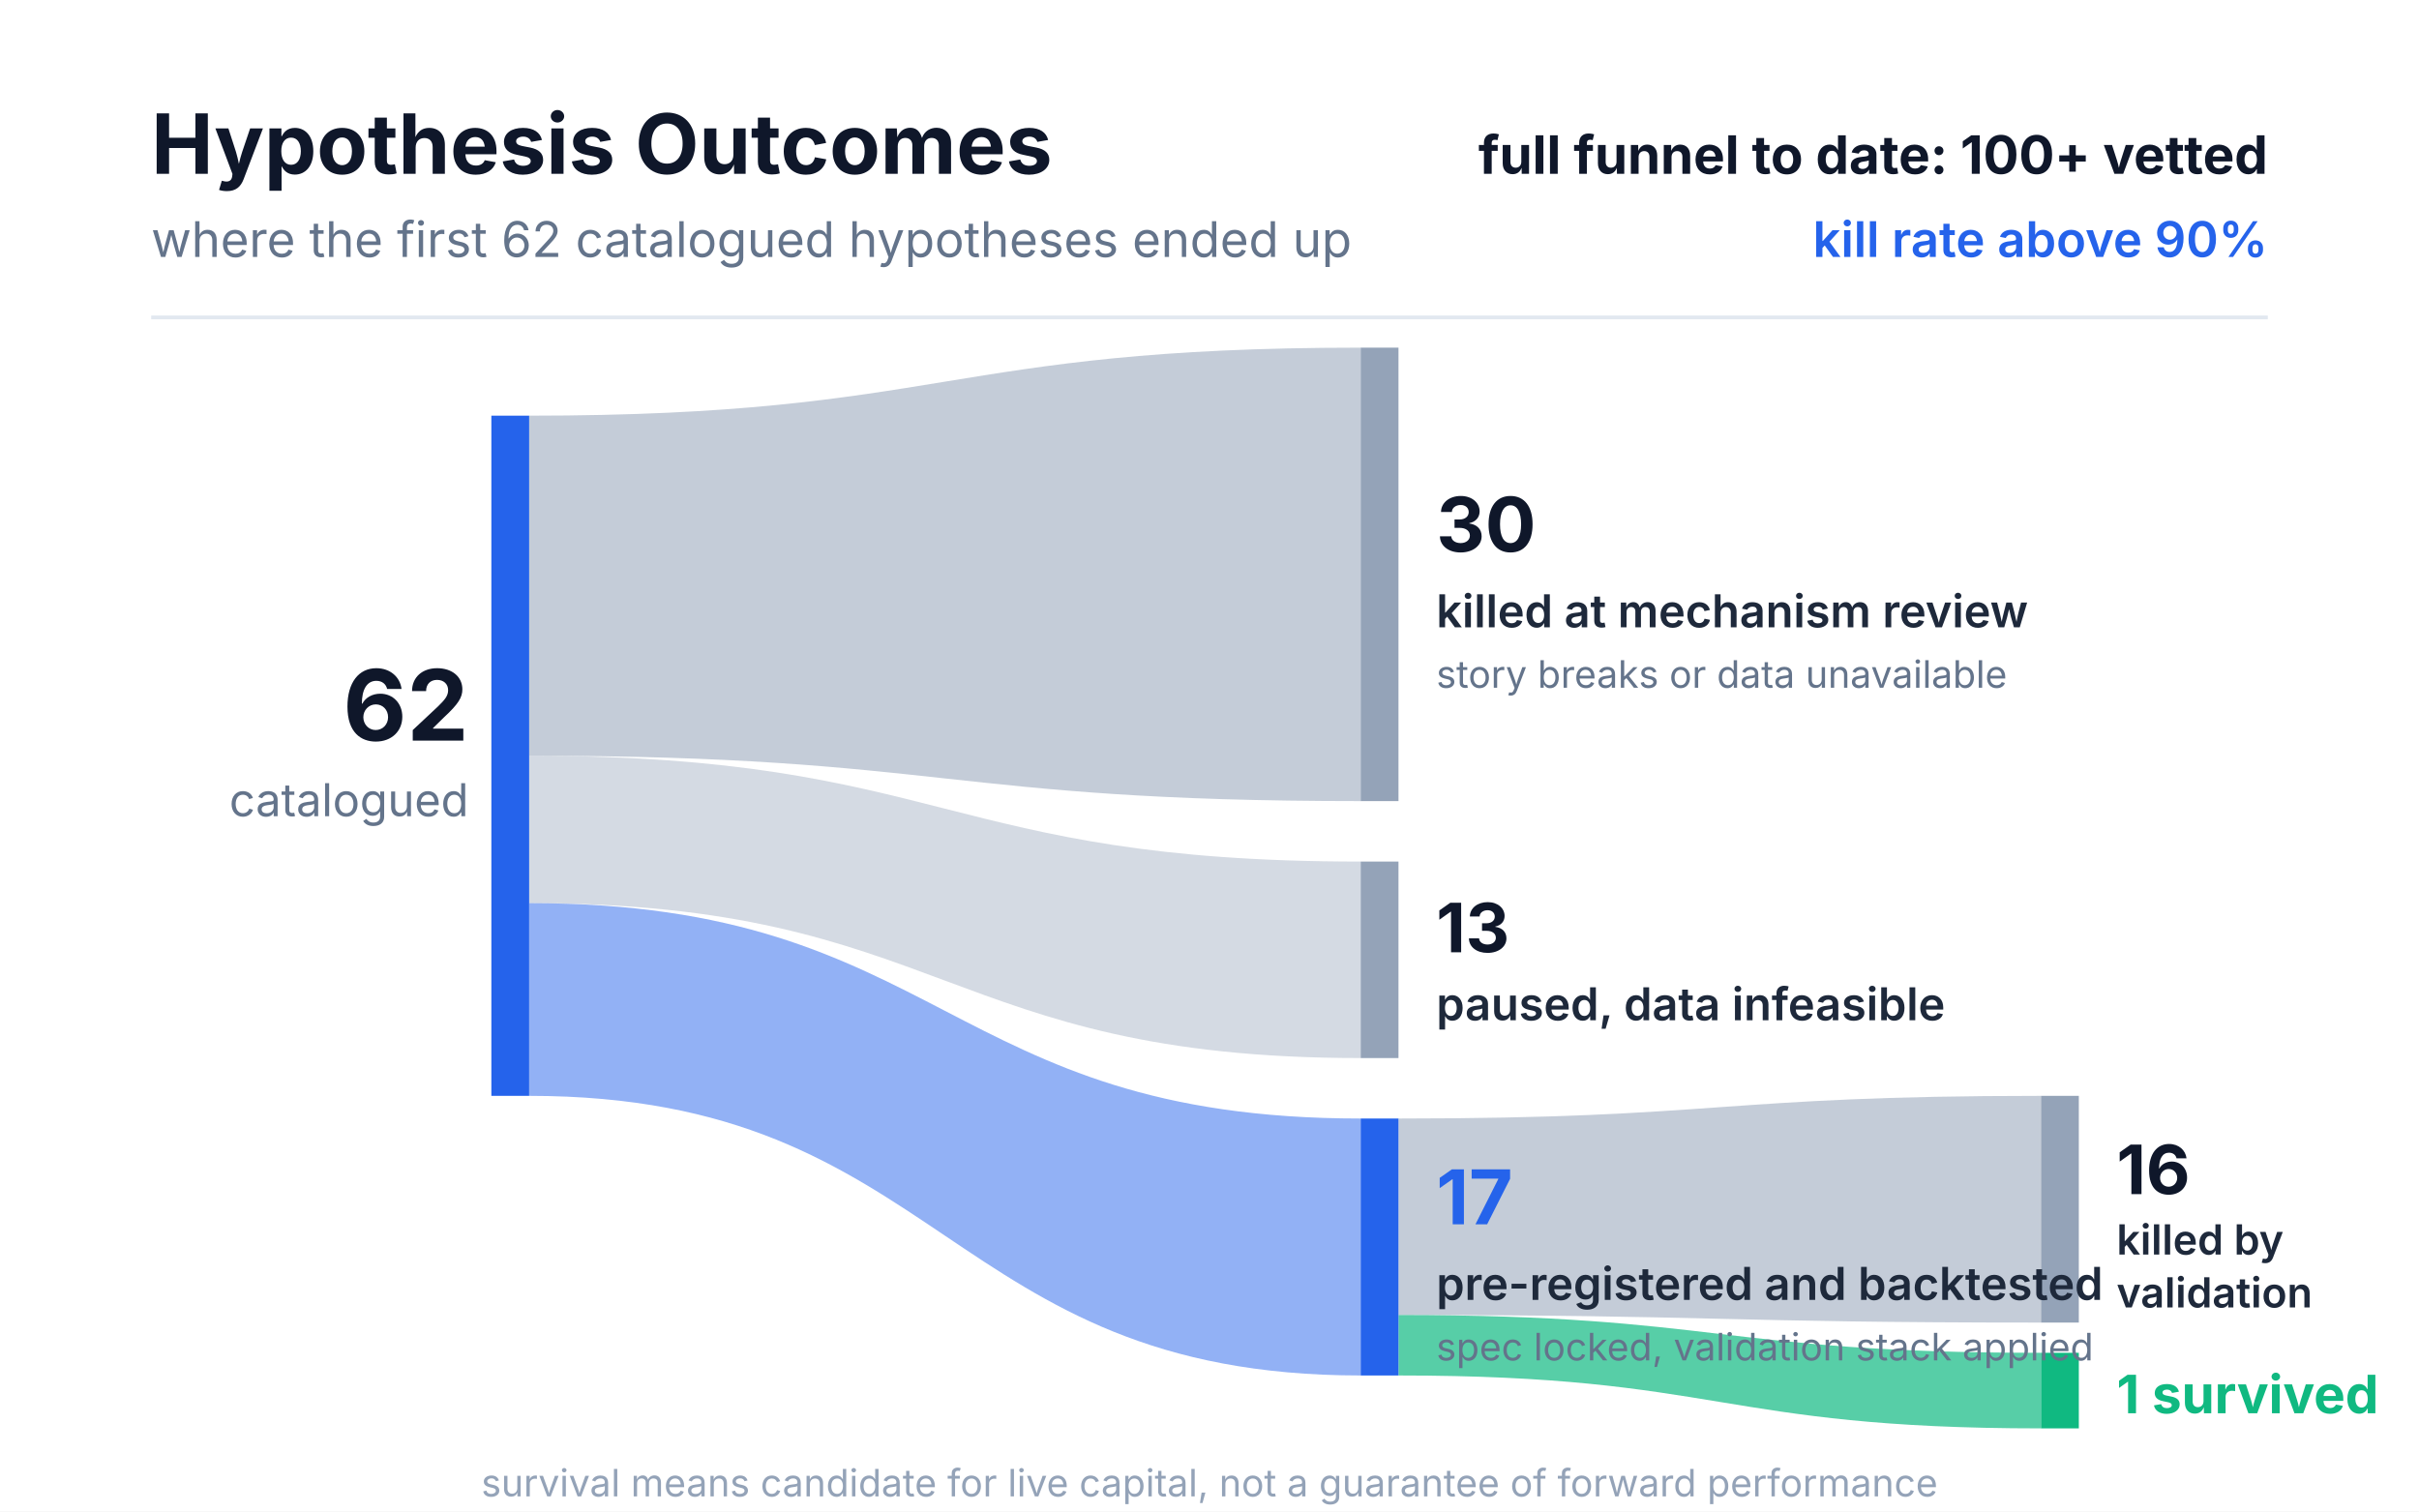
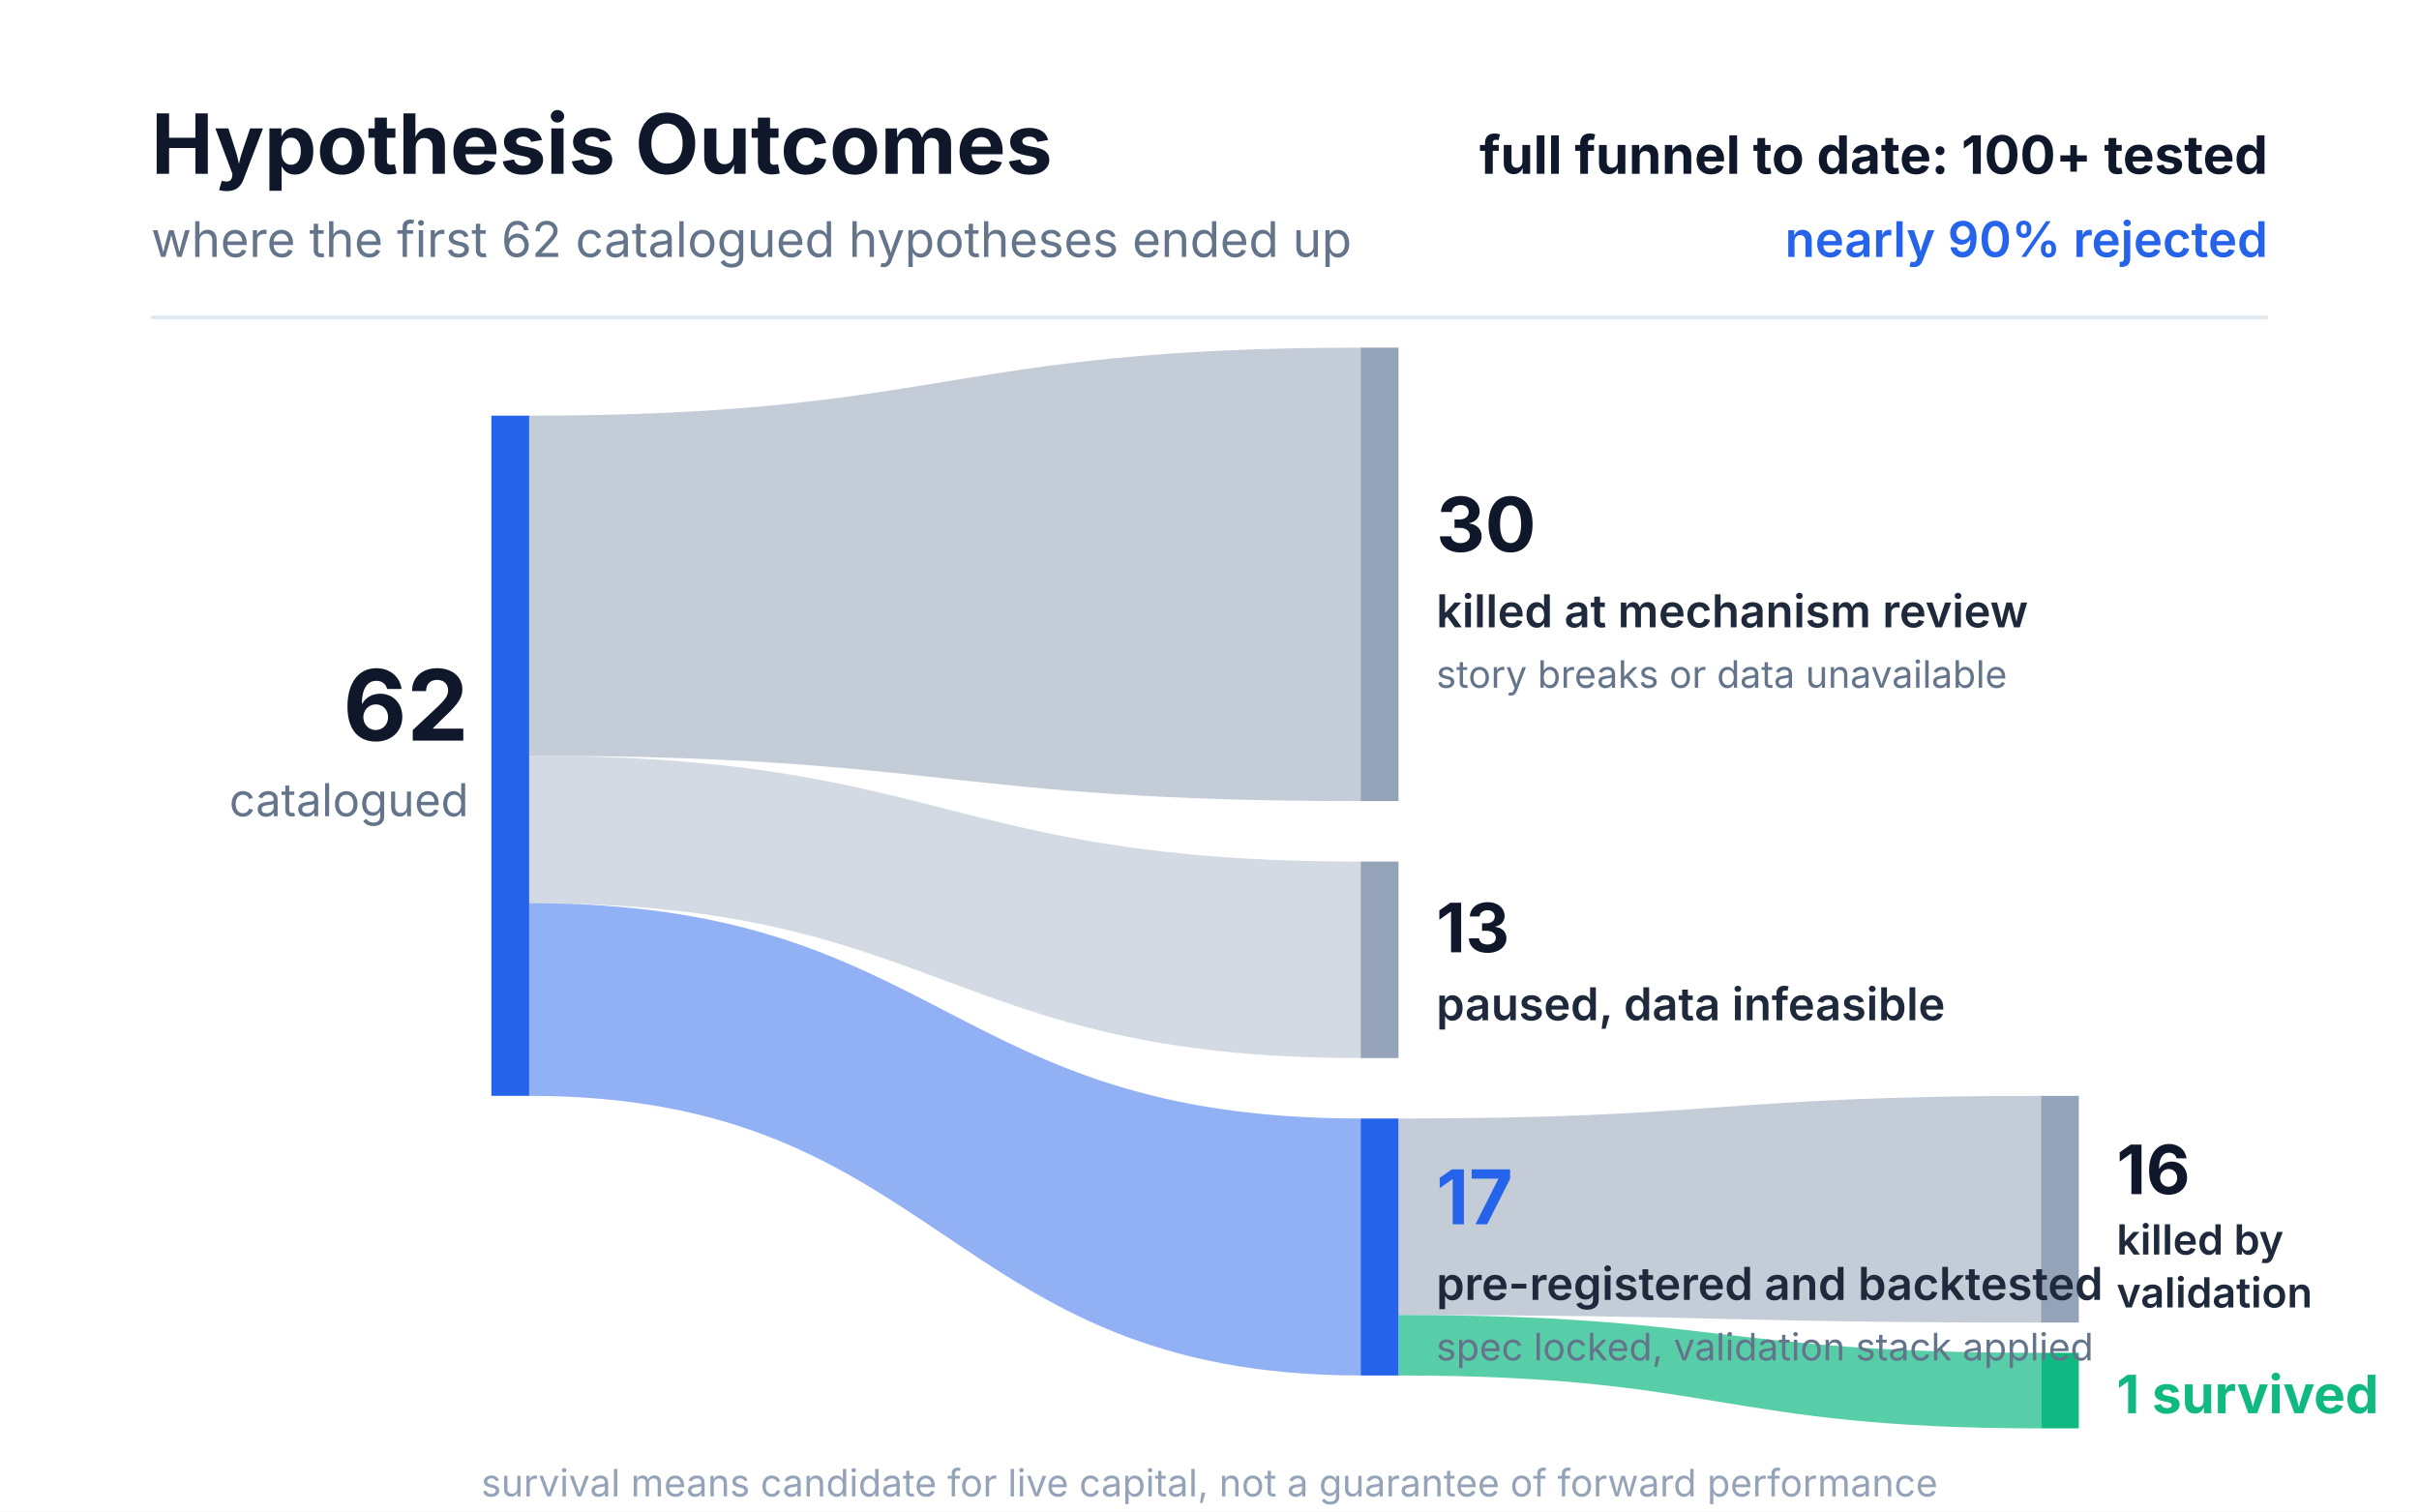
<svg xmlns="http://www.w3.org/2000/svg" width="640" height="400" viewBox="0 0 640 400" font-family="Helvetica Neue, Inter, Arial, sans-serif">
  <rect width="640" height="400" fill="#FFFFFF" />
  <text x="40" y="46" font-size="22" font-weight="700" fill="#0F172A">Hypothesis Outcomes</text>
  <text x="40" y="68" font-size="13" fill="#64748B">where the first 62 catalogued hypotheses ended up</text>
-   <text x="600" y="46" font-size="14" font-weight="700" fill="#0F172A" text-anchor="end">full funnel to date: 100+ vetted</text>
-   <text x="600" y="68" font-size="13" font-weight="600" fill="#2563EB" text-anchor="end">kill rate above 90%</text>
+   <text x="600" y="46" font-size="14" font-weight="700" fill="#0F172A" text-anchor="end">full funnel to date: 100+ tested</text>
+   <text x="600" y="68" font-size="13" font-weight="600" fill="#2563EB" text-anchor="end">nearly 90% rejected</text>
  <line x1="40" y1="84" x2="600" y2="84" stroke="#E2E8F0" stroke-width="1" />
  <path d="M 140 110 C 250 110, 250 92, 360 92 L 360 212 C 250 212, 250 200, 140 200 Z" fill="#94A3B8" opacity="0.55" />
  <path d="M 140 200 C 250 200, 250 228, 360 228 L 360 280 C 250 280, 250 239, 140 239 Z" fill="#94A3B8" opacity="0.4" />
  <path d="M 140 239 C 250 239, 250 296, 360 296 L 360 364 C 250 364, 250 290, 140 290 Z" fill="#2563EB" opacity="0.5" />
  <path d="M 370 296 C 455 296, 455 290, 540 290 L 540 350 C 455 350, 455 348, 370 348 Z" fill="#94A3B8" opacity="0.55" />
  <path d="M 370 348 C 455 348, 455 358, 540 358 L 540 378 C 455 378, 455 364, 370 364 Z" fill="#10B981" opacity="0.7" />
  <rect x="130" y="110" width="10" height="180" fill="#2563EB" />
  <rect x="360" y="92" width="10" height="120" fill="#94A3B8" />
  <rect x="360" y="228" width="10" height="52" fill="#94A3B8" />
  <rect x="360" y="296" width="10" height="68" fill="#2563EB" />
  <rect x="540" y="290" width="10" height="60" fill="#94A3B8" />
  <rect x="540" y="358" width="10" height="20" fill="#10B981" />
  <text x="124" y="196" font-size="26" font-weight="700" fill="#0F172A" text-anchor="end">62</text>
  <text x="124" y="216" font-size="12" fill="#64748B" text-anchor="end">catalogued</text>
  <text x="380" y="146" font-size="20" font-weight="700" fill="#0F172A">30</text>
  <text x="380" y="166" font-size="12" font-weight="600" fill="#1E293B">killed at mechanism review</text>
  <text x="380" y="182" font-size="10" fill="#64748B">story breaks or data unavailable</text>
  <text x="380" y="252" font-size="18" font-weight="700" fill="#0F172A">13</text>
  <text x="380" y="270" font-size="12" font-weight="600" fill="#1E293B">paused, data infeasible</text>
  <text x="380" y="324" font-size="20" font-weight="700" fill="#2563EB">17</text>
  <text x="380" y="344" font-size="12" font-weight="600" fill="#1E293B">pre-registered and backtested</text>
  <text x="380" y="360" font-size="10" fill="#64748B">spec locked, validation stack applied</text>
  <text x="560" y="316" font-size="18" font-weight="700" fill="#0F172A">16</text>
  <text x="560" y="332" font-size="11" font-weight="600" fill="#1E293B">killed by</text>
  <text x="560" y="346" font-size="11" font-weight="600" fill="#1E293B">validation</text>
  <text x="560" y="374" font-size="14" font-weight="700" fill="#10B981">1 survived</text>
  <text x="320" y="396" font-size="10" fill="#94A3B8" text-anchor="middle">survival means candidate for live capital, not a guarantee of forward performance</text>
</svg>
